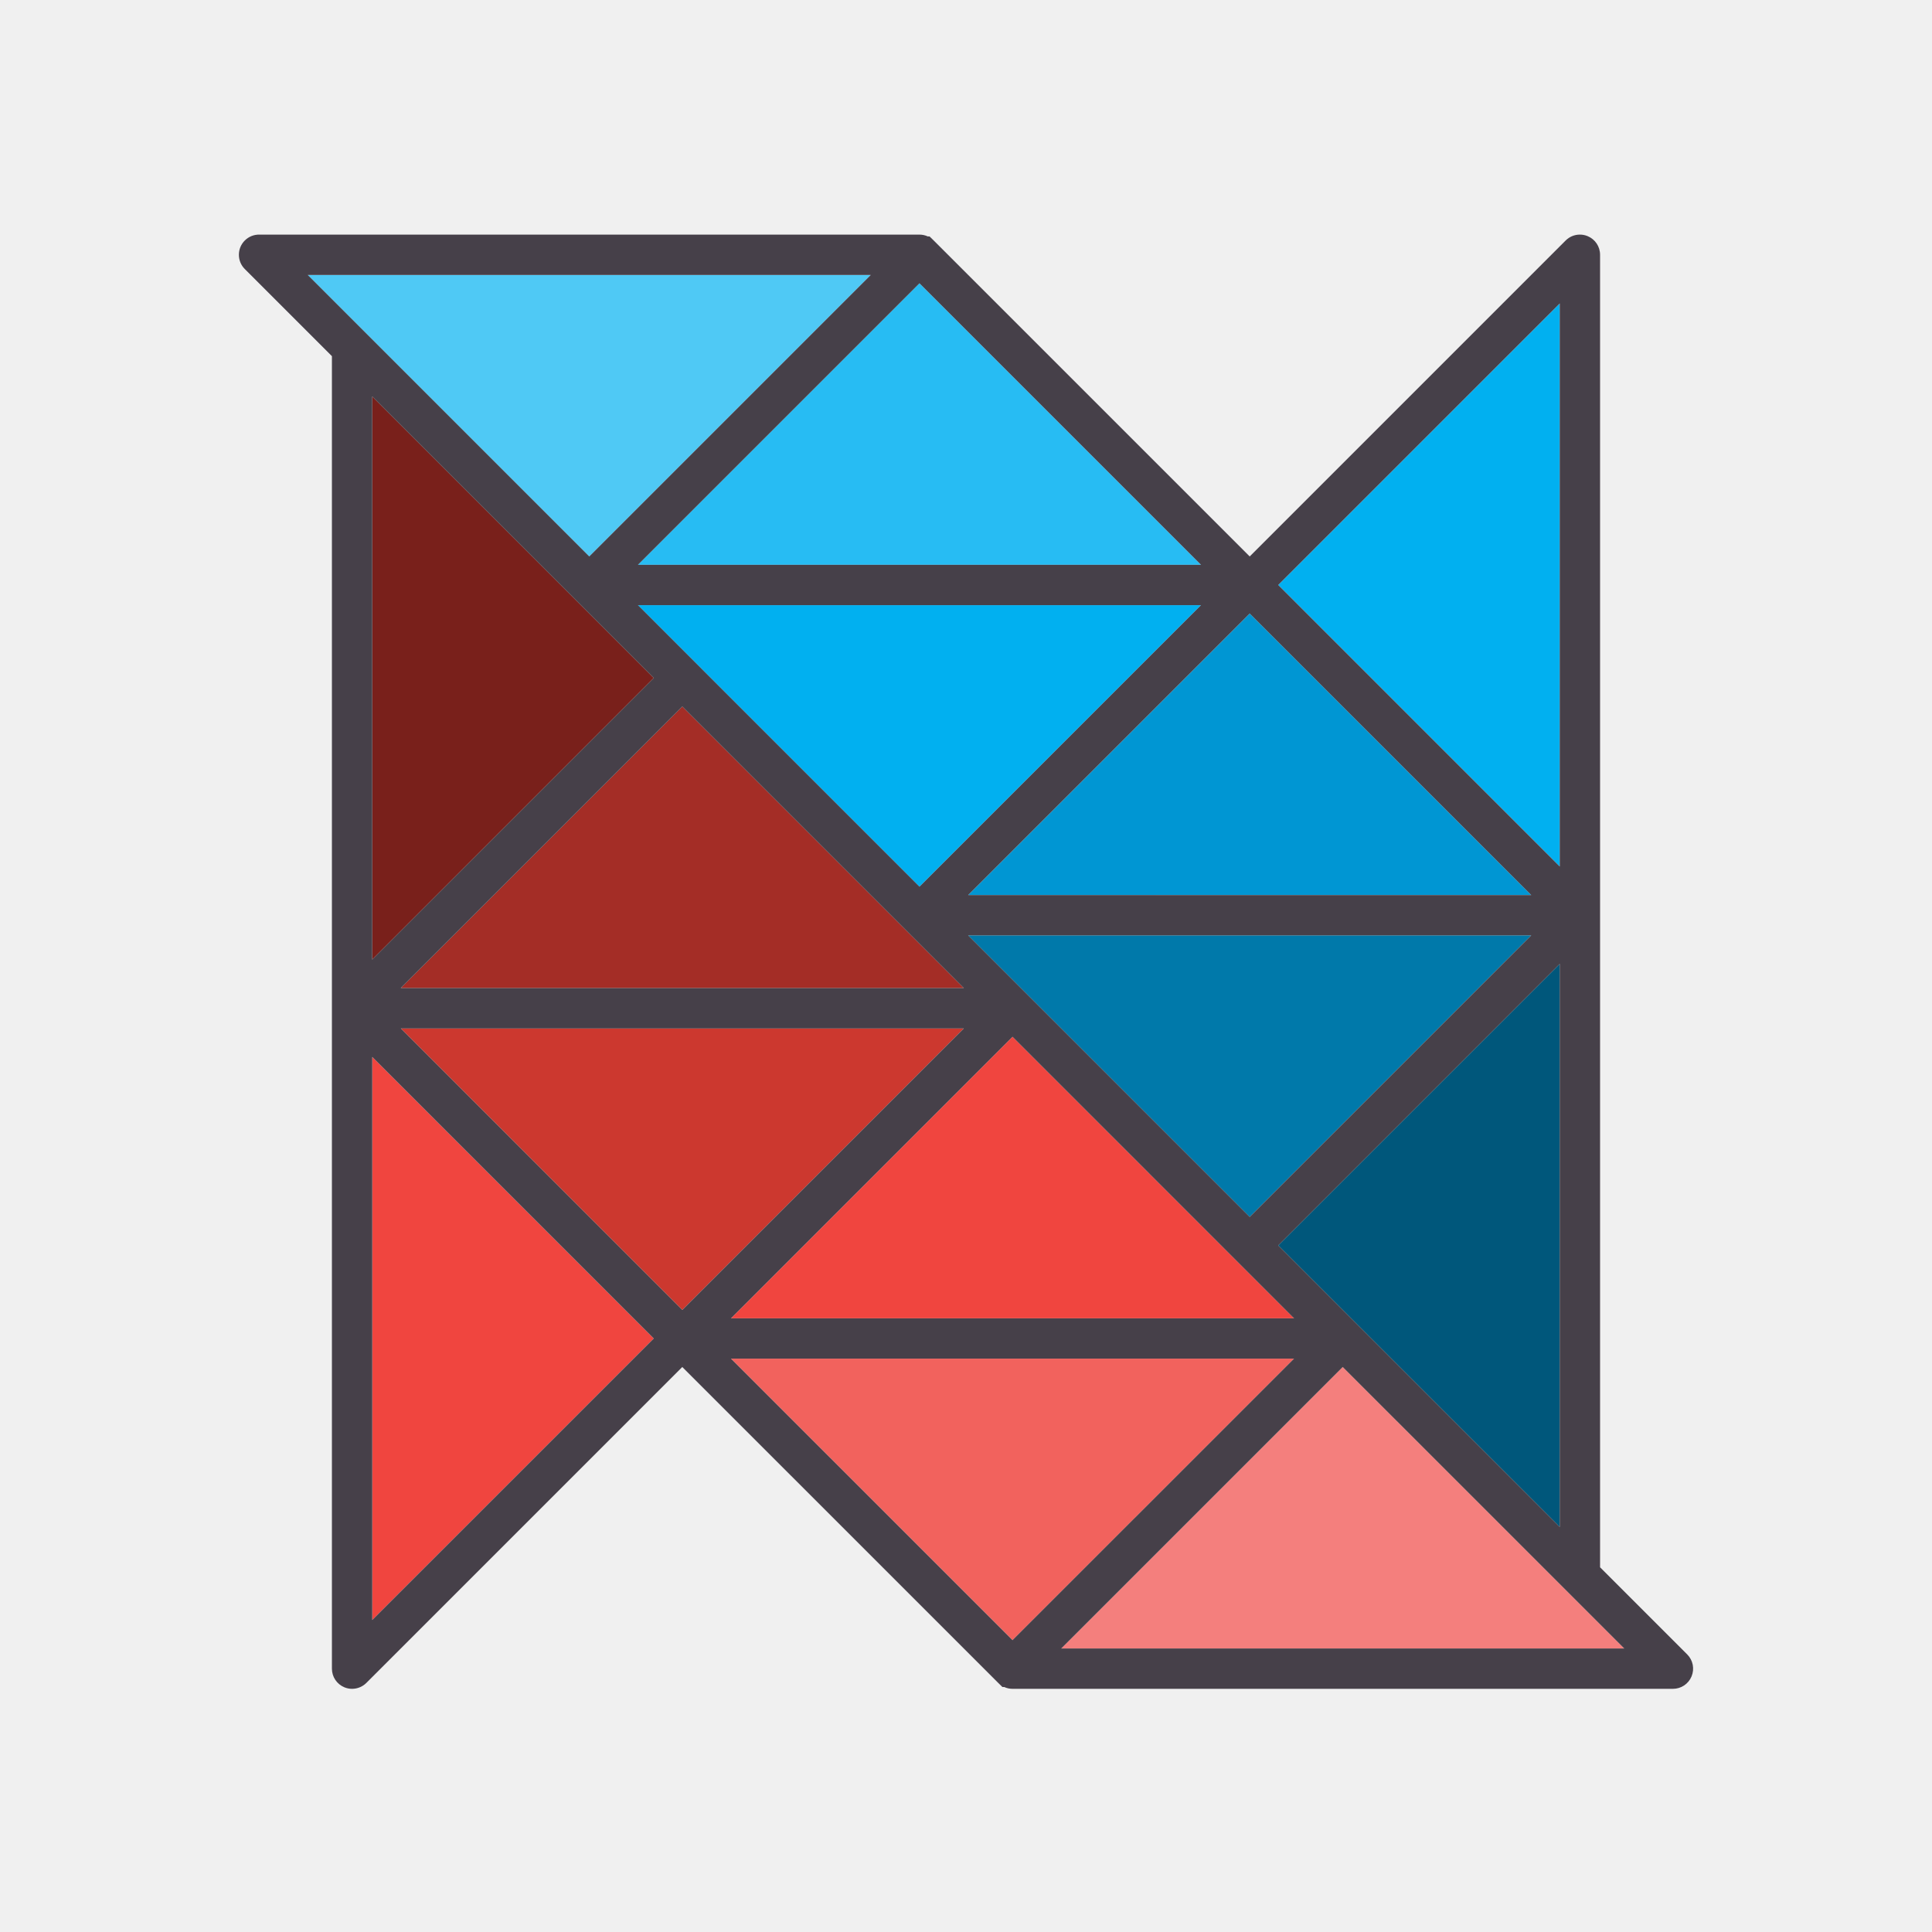
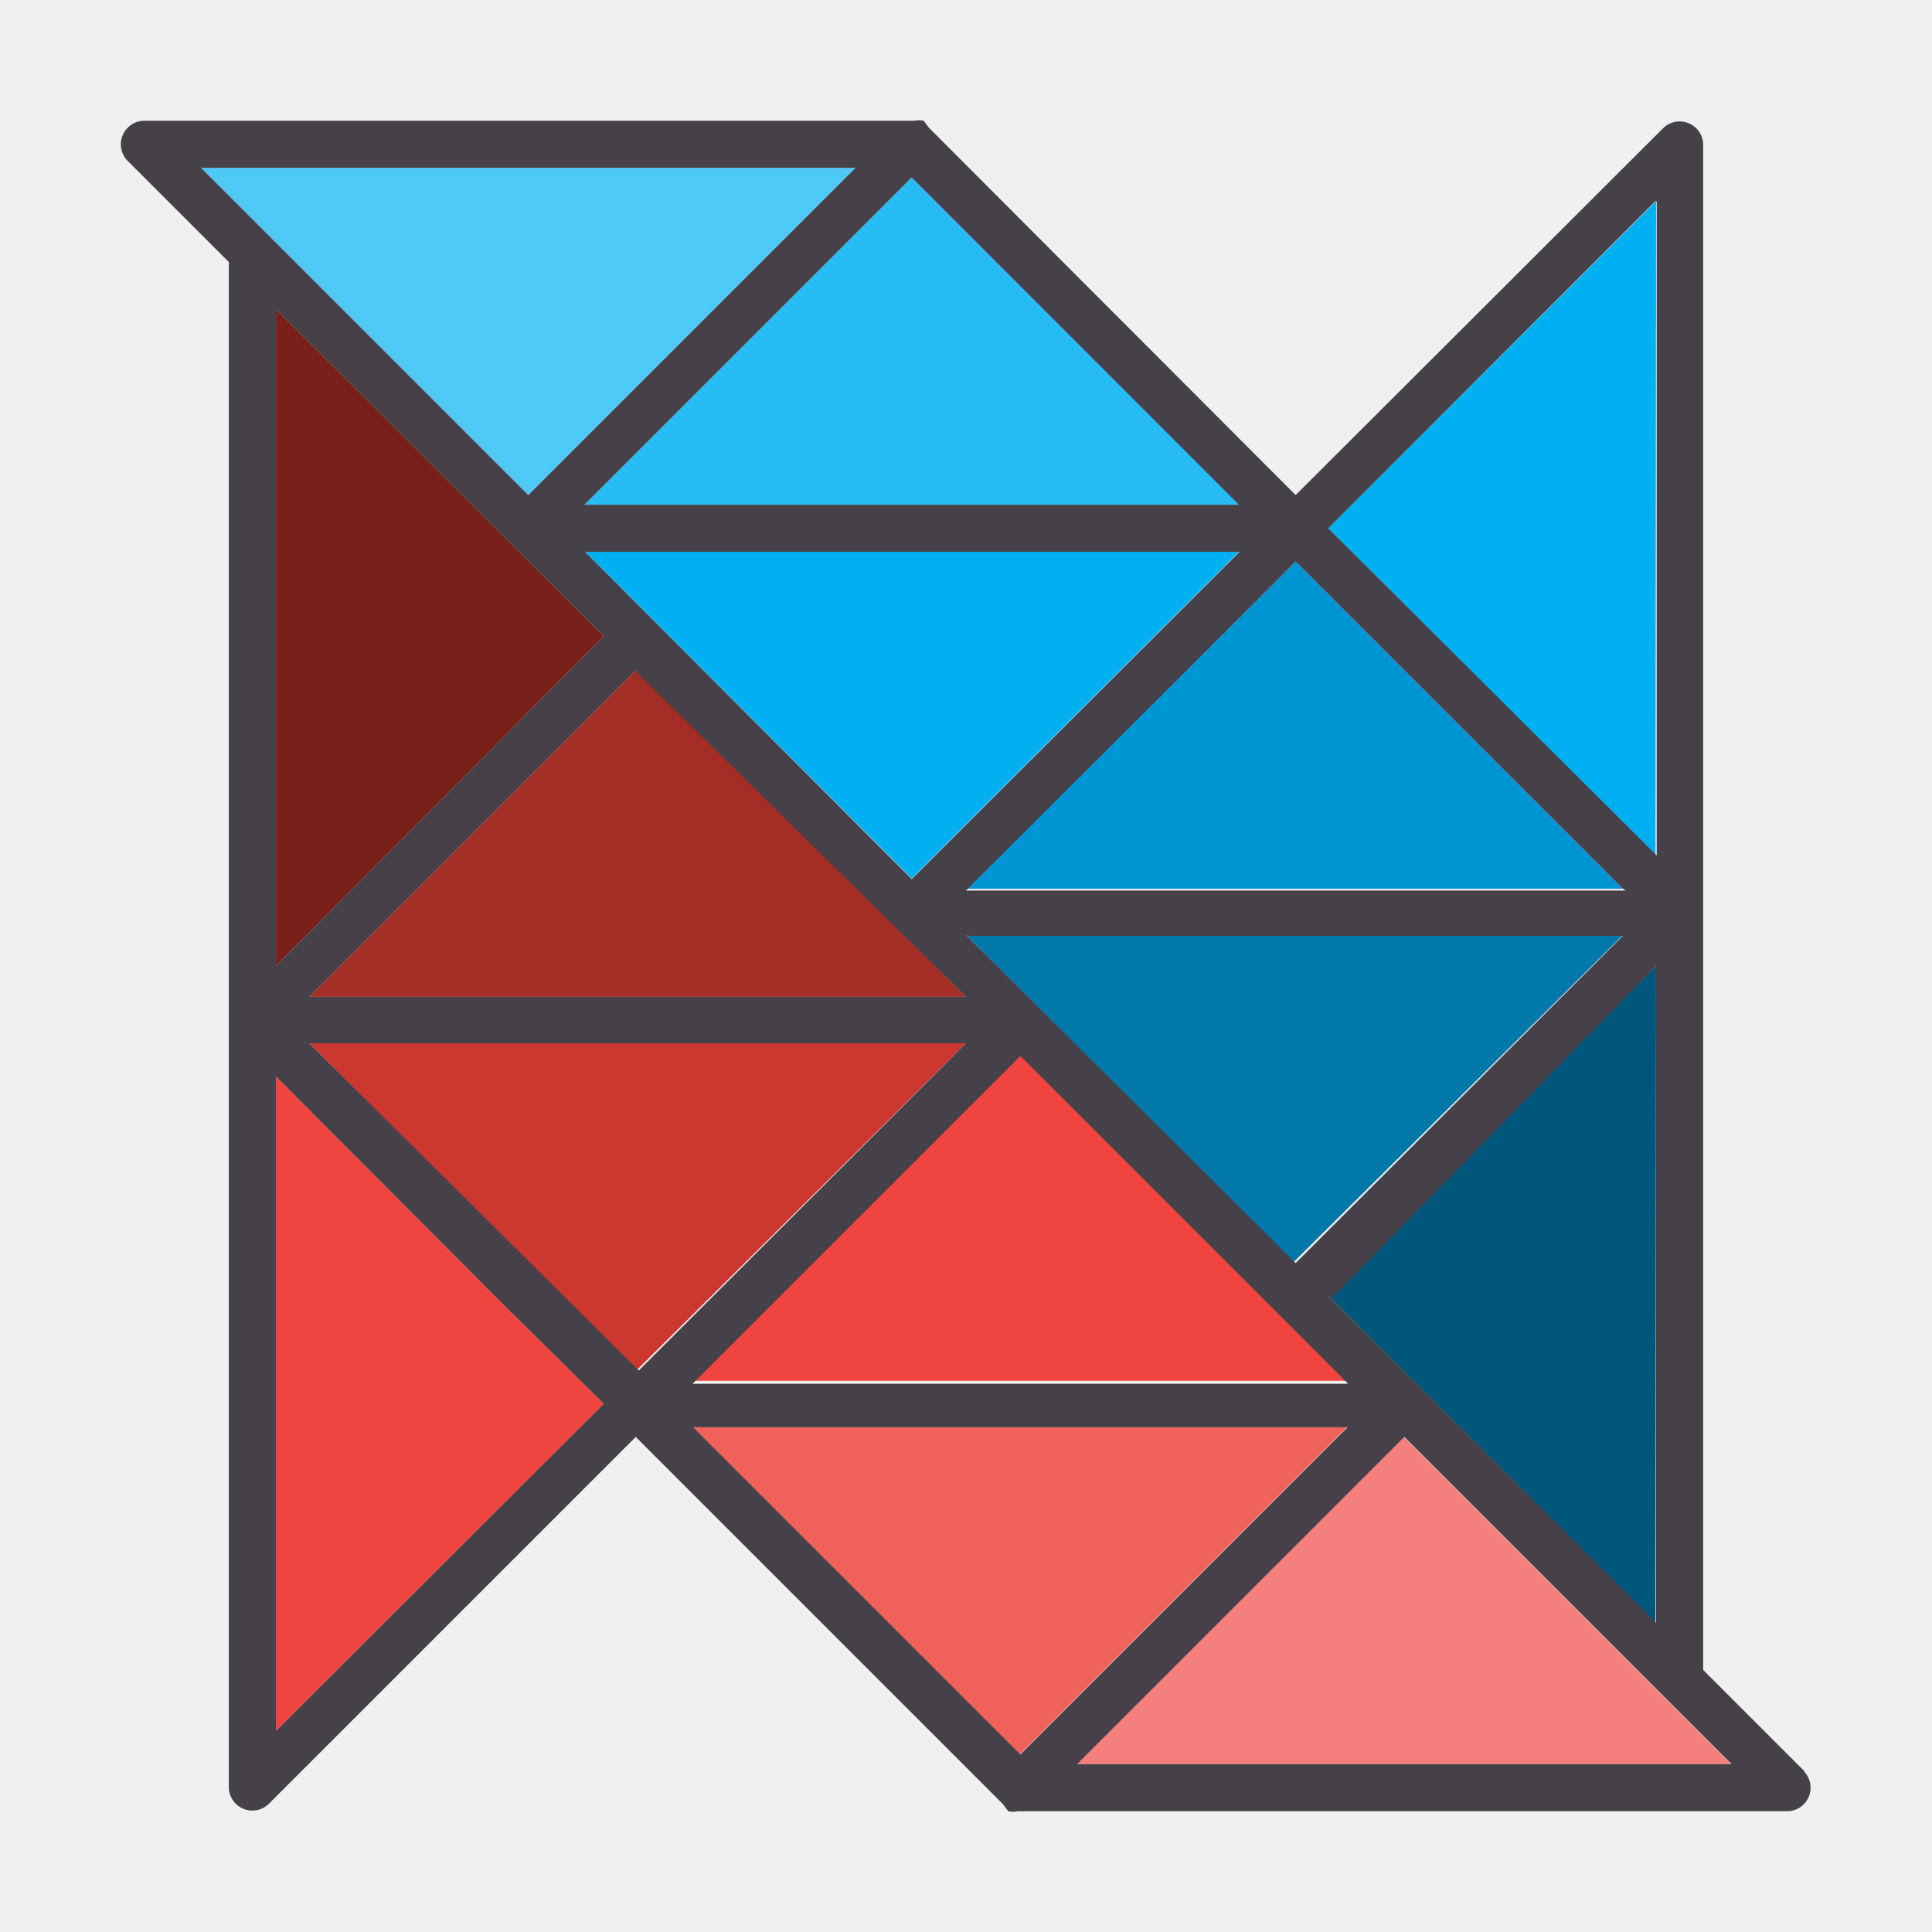
- <svg xmlns="http://www.w3.org/2000/svg" width="2902.68" height="2902.68" viewBox="0 0 2902.68 2902.68">
-   <path fill="#00577B" d="M2343.386 1448.163l-422.96 422.973 422.96 422.992" />
-   <path fill="#0079AA" d="M2300.536 1405.315h-845.958l423.003 422.98" />
-   <path fill="#0096D3" d="M2300.524 1344.714l-422.94-422.983-423.006 422.984" />
-   <path fill="#01B0F0" d="M1804.444 909.18H958.49l422.953 422.99M2343.386 455.912l-422.96 422.968 422.96 422.998" />
-   <path fill="#27BCF3" d="M1804.448 848.584l-423.01-422.97-422.97 422.97" />
-   <path fill="#4FC9F5" d="M1308.285 413.08h-845.93L885.33 836.03" />
-   <path fill="#79201B" d="M559.276 1441.678l422.96-422.996-422.96-422.977" />
-   <path fill="#A42D26" d="M1025.088 1061.536l-422.973 422.998h845.96" />
-   <path fill="#CC382F" d="M602.113 1545.124l422.965 422.996 422.995-422.994" />
-   <path fill="#F0453F" d="M559.276 1587.974V2433.9l422.954-422.934-123.89-123.89M1944.196 1980.673l-422.972-423-422.992 423" />
-   <path fill="#F2625D" d="M1098.22 2041.27l422.992 422.926 422.97-422.927" />
-   <path fill="#F47F7D" d="M1594.372 2476.745l845.945-.004-422.976-422.928" />
-   <path fill="#464049" d="M2534.888 2485.614l-130.908-130.896V382.763c0-12.3-7.342-23.29-18.684-27.98-3.703-1.54-7.613-2.317-11.617-2.317-8.095 0-15.702 3.152-21.425 8.875l-474.67 474.688-474.722-474.68-6.268-6.13h-2.67c-3.888-1.79-8.124-2.732-12.48-2.732H390.252c-8.42-.282-16.458 2.865-22.455 8.844-5.733 5.72-8.89 13.333-8.89 21.44 0 8.103 3.154 15.71 8.872 21.425l130.907 130.907v1971.933c0 12.28 7.33 23.262 18.76 28.018 3.686 1.516 7.566 2.28 11.537 2.28 7.996 0 15.815-3.243 21.425-8.868l474.672-474.652 474.71 474.65 6.272 6.13h2.655c3.898 1.796 8.142 2.74 12.507 2.74h992.23c12.283 0 23.262-7.33 27.965-18.638 4.75-11.366 2.193-24.346-6.53-33.08zM2343.386 455.912v845.965l-422.96-422.997 422.96-422.968zm-1361.15 562.77L559.28 1441.676V595.703l422.956 422.98zm-23.745-109.5h845.955l-423 422.99L958.49 909.18zm66.598 152.354l422.986 423h-845.96l422.974-423zm496.136 496.137l422.975 423.002h-845.967l422.99-423.002zm-66.646-152.358h845.962l-422.96 422.98-423.002-422.98zm465.85 465.82l422.958-422.972v845.965l-422.96-422.992zm380.096-526.42h-845.946l423.007-422.984 422.94 422.984zm-496.076-496.13h-845.98l422.97-422.972 423.01 422.97zM462.354 413.08h845.933L885.33 836.03 462.354 413.08zm96.922 2020.82v-845.927l299.063 299.104 123.886 123.89-422.95 422.932zm42.837-888.776l845.962.002-422.997 422.994-422.965-422.996zm919.1 919.072L1098.22 2041.27l845.96-.008-422.968 422.934zm73.16 12.55l422.968-422.937 422.978 422.93-845.946.005z" />
+ <svg xmlns="http://www.w3.org/2000/svg" id="Layer_8" data-name="Layer 8" viewBox="0 0 32 32">
+   <path d="M27.43,16L22,21.46l5.42,5.42" style="fill: #00577b" />
+   <path d="M26.88,15.49H16l5.42,5.42" style="fill: #0079aa" />
+   <path d="M26.88,14.72L21.46,9.3,16,14.72" style="fill: #0096d3" />
+   <path d="M20.53,9.13H9.68l5.42,5.42M27.43,3.33L22,8.75l5.42,5.42" style="fill: #01b0f0" />
+   <path d="M20.53,8.36L15.1,2.94,9.68,8.36" style="fill: #27bcf3" />
+   <path d="M14.17,2.78H3.33L8.75,8.2" style="fill: #4fc9f5" />
+   <path d="M4.57,16L10,10.54,4.57,5.12" style="fill: #79201b" />
+   <path d="M10.54,11.09L5.12,16.51H16" style="fill: #a42d26" />
+   <path d="M5.12,17.28l5.42,5.42L16,17.28" style="fill: #cc382f" />
+   <path d="M4.57,17.83V28.67L10,23.25,8.4,21.67m13.92,1.2L16.9,17.45l-5.42,5.42" style="fill: #f0453f" />
+   <path d="M11.47,23.64l5.42,5.42,5.42-5.42" style="fill: #f2625d" />
+   <path d="M17.83,29.22H28.67L23.25,23.8" style="fill: #f47f7d" />
+   <path d="M29.89,29.34l-1.68-1.68V2.39a0.39,0.39,0,0,0-.66-0.27L21.46,8.2,15.38,2.11,15.3,2h0a0.38,0.38,0,0,0-.16,0H2.4a0.39,0.39,0,0,0-.29.66L3.79,4.34V29.61a0.39,0.39,0,0,0,.66.27l6.08-6.08,6.08,6.08L16.7,30h0a0.38,0.38,0,0,0,.16,0H29.61a0.39,0.39,0,0,0,.27-0.66h0Zm-2.45-26V14.17L22,8.75l5.42-5.42h0ZM10,10.54L4.57,16V5.12L10,10.54h0Zm-0.3-1.4H20.53L15.1,14.56,9.68,9.13h0Zm0.85,2L16,16.51H5.12l5.42-5.42h0Zm6.36,6.36,5.42,5.42H11.47l5.42-5.42h0Zm-0.85-2H26.88l-5.42,5.42L16,15.49h0Zm6,6L27.43,16V26.88L22,21.46h0Zm4.87-6.75H16L21.46,9.3l5.42,5.42h0ZM20.53,8.36H9.68L15.1,2.94l5.42,5.42h0ZM3.33,2.78H14.17L8.75,8.2Zm1.24,25.9V17.83L8.4,21.67,10,23.25,4.57,28.67h0ZM5.12,17.28H16l-5.42,5.42L5.12,17.28h0ZM16.9,29.06l-5.42-5.42H22.32L16.9,29.06h0Zm0.94,0.16,5.42-5.42,5.42,5.42H17.83Z" style="fill: #464049" />
+   <rect width="32" height="32" style="fill: #fff;opacity: 0" />
</svg>
